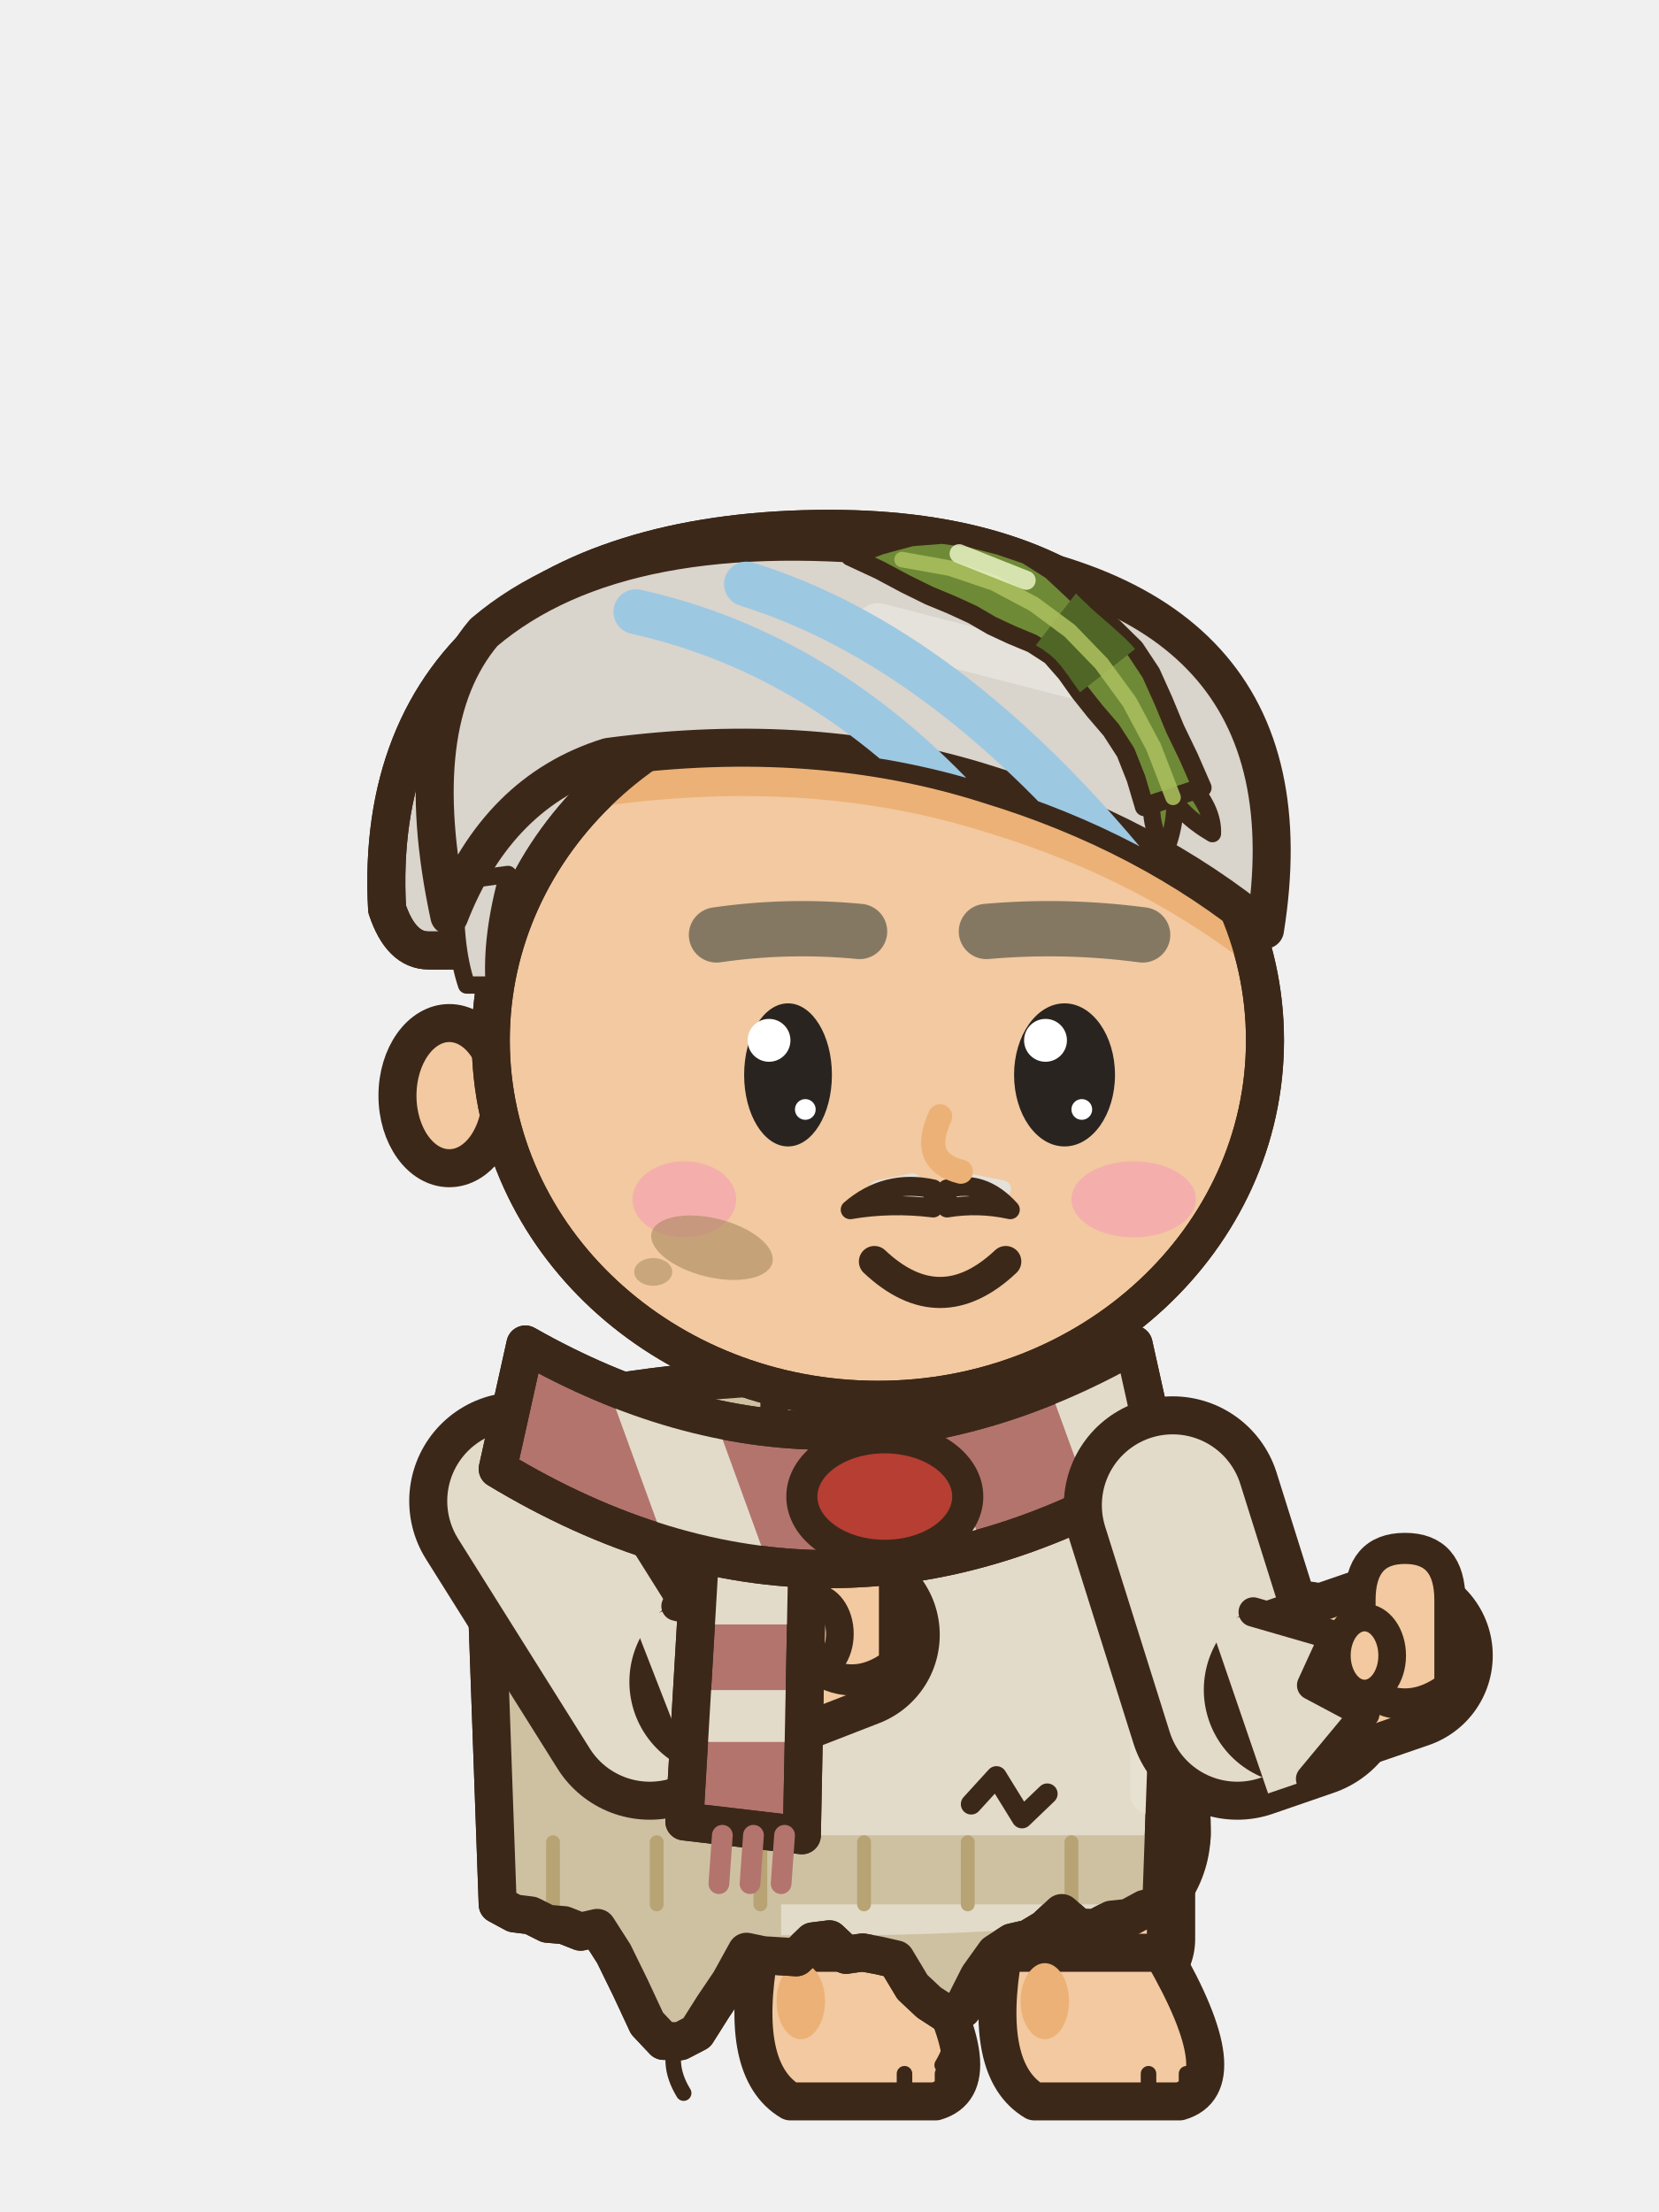
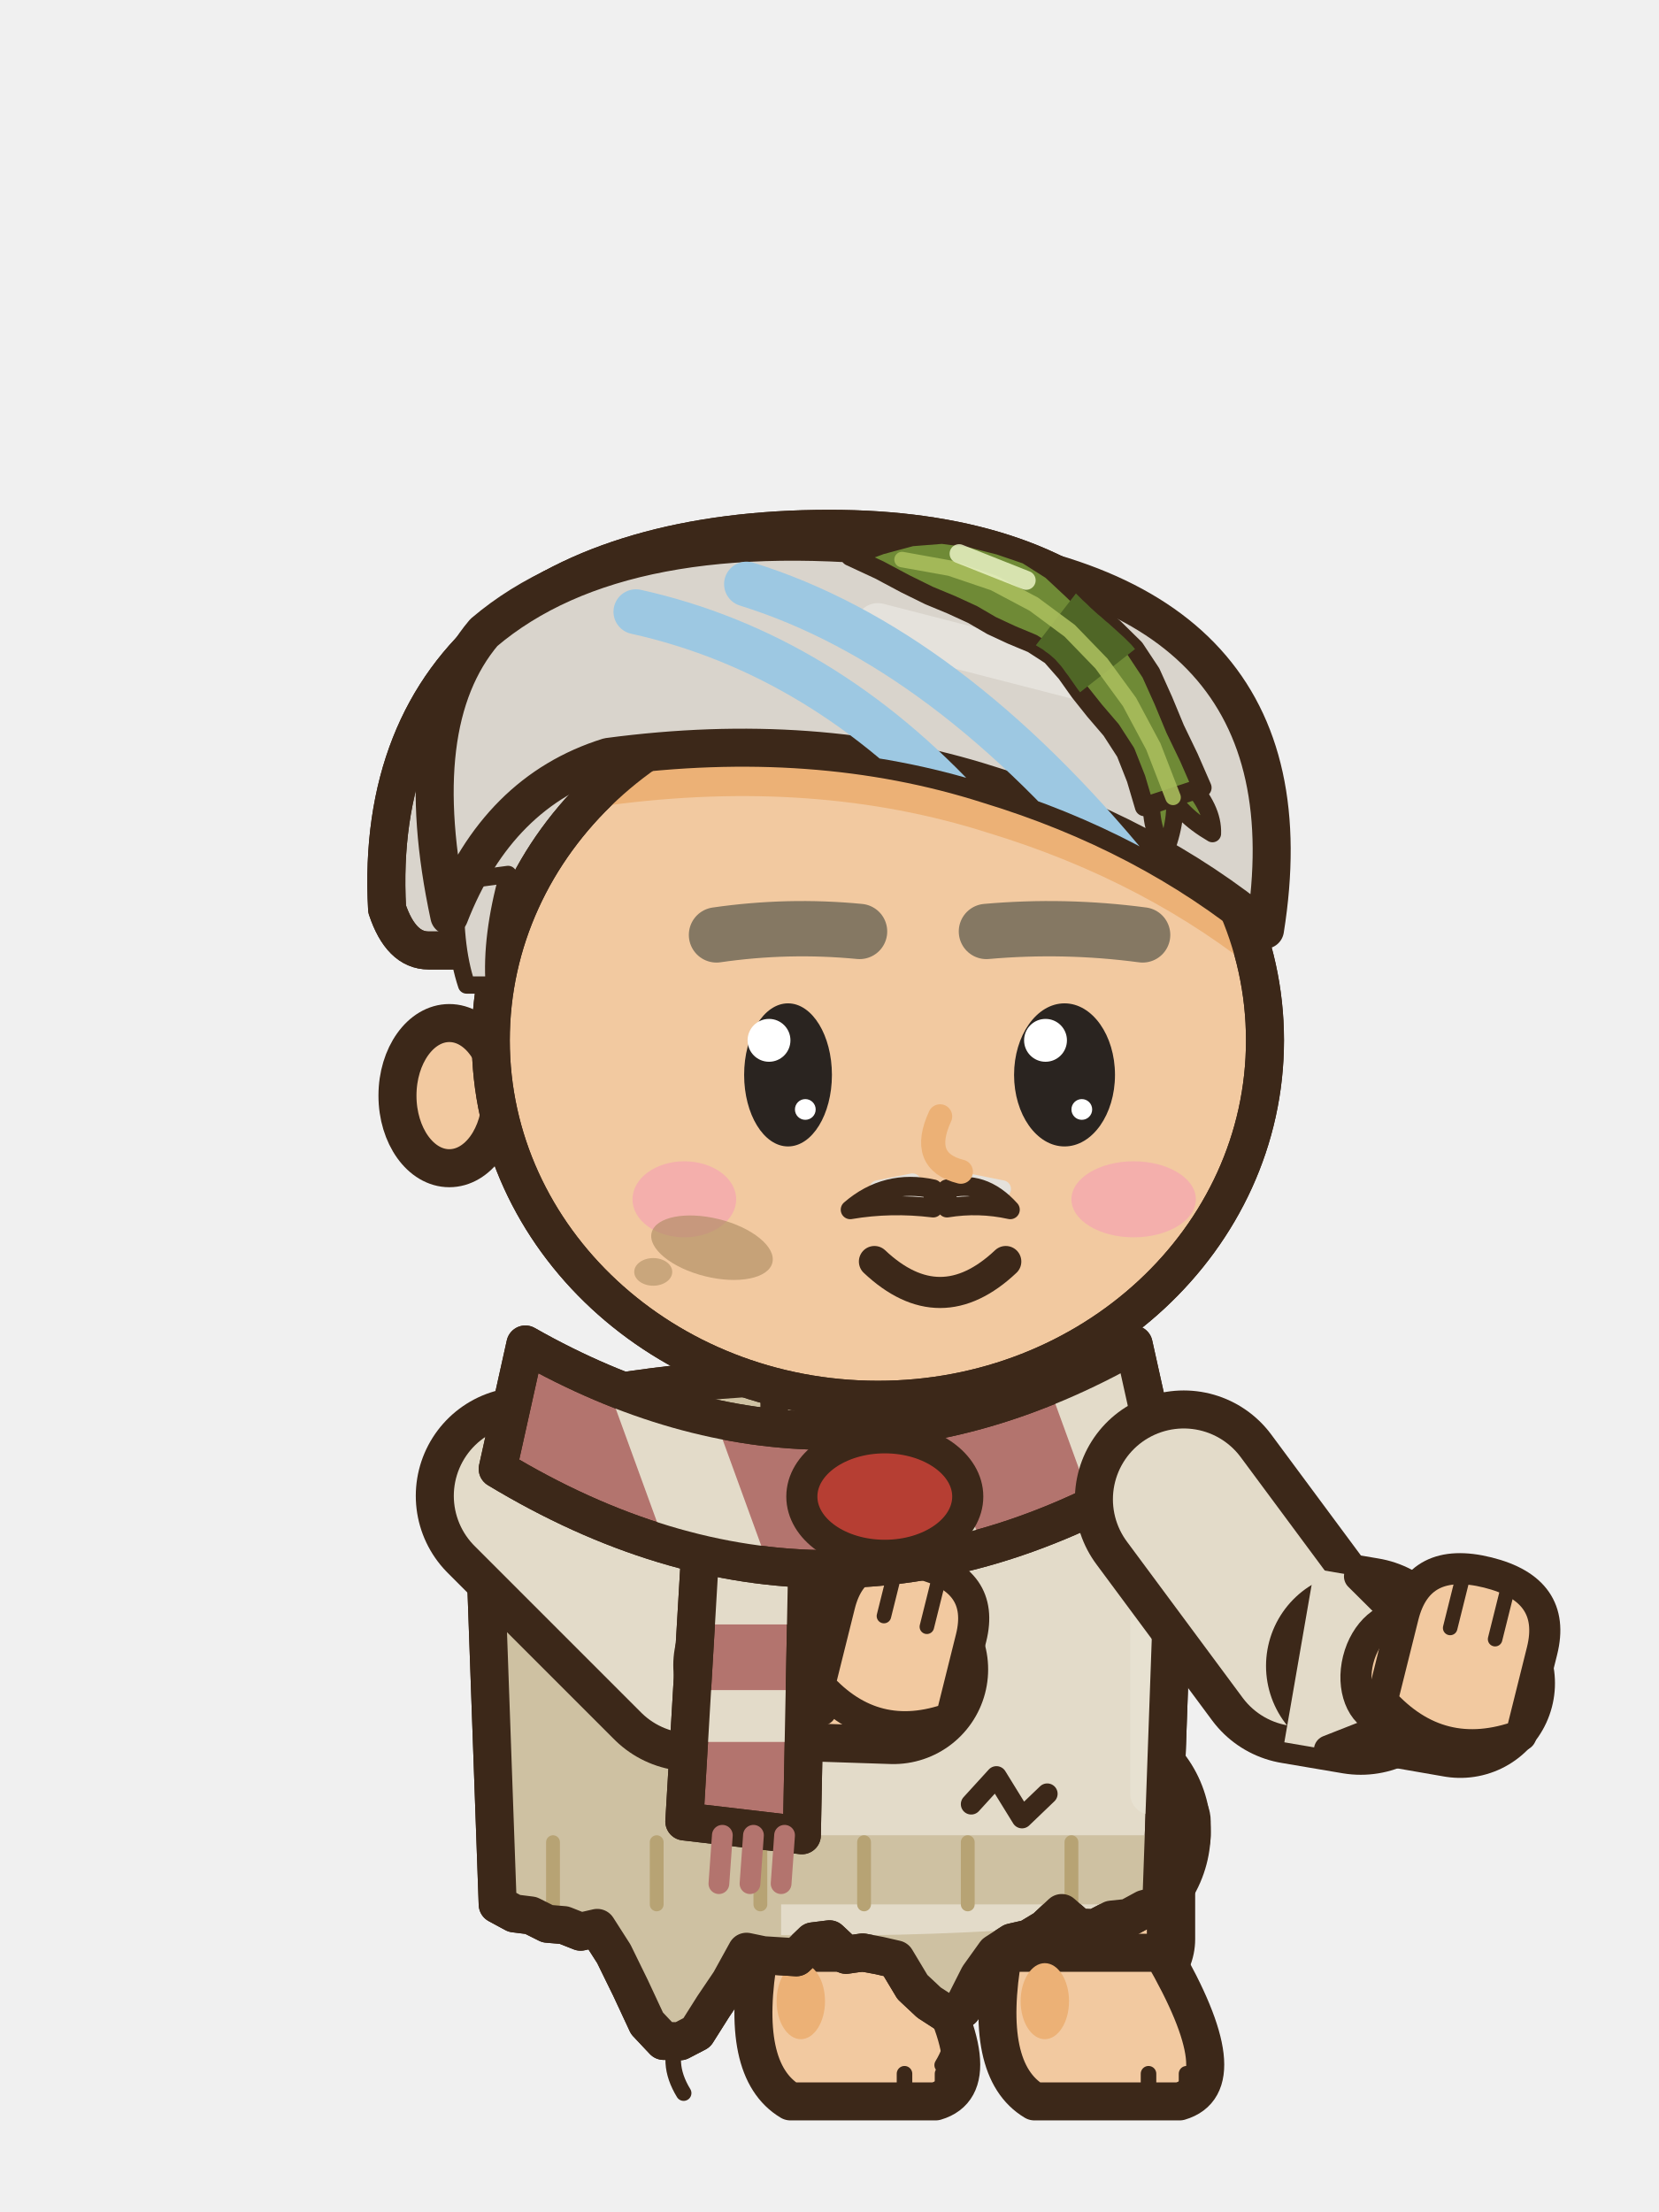
<svg xmlns="http://www.w3.org/2000/svg" width="48" height="64" viewBox="0 0 48 64">
  <g transform="translate(48 0) scale(-1 1)">
    <line x1="27.93" y1="52.6" x2="23.73" y2="53" stroke="#3C2819" stroke-width="7.4" stroke-linecap="round" />
    <line x1="27.93" y1="52.6" x2="23.73" y2="53" stroke="#83535C" stroke-width="5.2" stroke-linecap="round" />
    <rect x="21.03" y="53" width="5.4" height="4.7" rx="1.6" fill="#83535C" stroke="#3C2819" stroke-width="1.1" stroke-linejoin="round" stroke-linecap="round" />
    <rect x="24.83" y="53.6" width="1.1" height="3.1" rx="0.5" fill="#734951" />
    <rect x="21.33" y="53.3" width="4.8" height="4.2" fill="#F2C9A0" stroke="#3C2819" stroke-width="1.1" />
    <rect x="21.88" y="53.9" width="3.7" height="3.8" fill="#F2C9A0" />
    <path d="M21.43,56.5 L26.03,56.5 Q26.63,59.9 25.13,60.8 L20.93,60.8 Q19.23,60.3 21.43,56.5 Z" fill="#F2C9A0" stroke="#3C2819" stroke-width="1.1" stroke-linejoin="round" stroke-linecap="round" />
    <ellipse cx="24.83" cy="57.9" rx="0.7" ry="1.1" fill="#ECB176" stroke="none" />
    <line x1="20.73" y1="60" x2="20.73" y2="60.6" stroke="#3C2819" stroke-width="0.45" stroke-linecap="round" />
    <line x1="21.83" y1="60" x2="21.83" y2="60.6" stroke="#3C2819" stroke-width="0.45" stroke-linecap="round" />
    <rect x="20.53" y="51.9" width="6.4" height="2" rx="0.8" fill="#83535C" stroke="#3C2819" stroke-width="1" />
    <line x1="21.23" y1="53.1" x2="26.23" y2="53.1" stroke="#734951" stroke-width="0.5" stroke-linecap="round" />
    <line x1="20.87" y1="52.6" x2="16.67" y2="53" stroke="#3C2819" stroke-width="7.4" stroke-linecap="round" />
    <line x1="20.87" y1="52.6" x2="16.67" y2="53" stroke="#83535C" stroke-width="5.2" stroke-linecap="round" />
    <rect x="13.97" y="53" width="5.4" height="4.7" rx="1.6" fill="#83535C" stroke="#3C2819" stroke-width="1.1" stroke-linejoin="round" stroke-linecap="round" />
    <rect x="17.77" y="53.6" width="1.1" height="3.1" rx="0.5" fill="#734951" />
    <rect x="14.27" y="53.3" width="4.8" height="4.2" fill="#F2C9A0" stroke="#3C2819" stroke-width="1.1" />
    <rect x="14.82" y="53.9" width="3.7" height="3.8" fill="#F2C9A0" />
    <path d="M14.37,56.5 L18.97,56.5 Q19.57,59.9 18.07,60.8 L13.87,60.8 Q12.17,60.3 14.37,56.5 Z" fill="#F2C9A0" stroke="#3C2819" stroke-width="1.1" stroke-linejoin="round" stroke-linecap="round" />
    <ellipse cx="17.77" cy="57.9" rx="0.7" ry="1.1" fill="#ECB176" stroke="none" />
    <line x1="13.67" y1="60" x2="13.67" y2="60.6" stroke="#3C2819" stroke-width="0.45" stroke-linecap="round" />
    <line x1="14.77" y1="60" x2="14.77" y2="60.6" stroke="#3C2819" stroke-width="0.45" stroke-linecap="round" />
    <rect x="13.47" y="51.9" width="6.4" height="2" rx="0.8" fill="#83535C" stroke="#3C2819" stroke-width="1" />
    <line x1="14.17" y1="53.1" x2="19.17" y2="53.1" stroke="#734951" stroke-width="0.5" stroke-linecap="round" />
    <g transform="translate(0 5.3)">
      <g transform="translate(0 3.2)">
        <path d="M13.9,32.6 Q24,30 34.1,32.6 Q33.85,39.6 33.6,46.6 L33.12,46.86 L32.64,46.92 L32.16,47.16 L31.68,47.2 L31.2,47.39 L30.72,47.28 L30.24,48.03 L29.76,49.01 L29.28,50.04 L28.8,50.55 L28.32,50.56 L27.84,50.31 L27.36,49.55 L26.88,48.84 L26.4,47.97 L25.92,48.07 L25.44,48.1 L24.96,48.13 L24.48,47.67 L24,47.61 L23.52,48.06 L23.04,47.99 L22.56,48.08 L22.08,48.19 L21.6,48.99 L21.12,49.44 L20.64,49.75 L20.16,49.63 L19.68,48.68 L19.2,48.01 L18.72,47.7 L18.24,47.59 L17.76,47.3 L17.28,46.85 L16.8,47.27 L16.32,47.29 L15.84,47.04 L15.36,46.99 L14.88,46.73 L14.4,46.6 Q14.15,39.6 13.9,32.6 Z" fill="#E3DBC9" stroke="#3C2819" stroke-width="1.1" stroke-linejoin="round" stroke-linecap="round" />
        <clipPath id="a7nnseassistendre1t">
          <path d="M13.9,32.6 Q24,30 34.1,32.6 Q33.85,39.6 33.6,46.6 L33.12,46.86 L32.64,46.92 L32.16,47.16 L31.68,47.2 L31.2,47.39 L30.72,47.28 L30.24,48.03 L29.76,49.01 L29.28,50.04 L28.8,50.55 L28.32,50.56 L27.84,50.31 L27.36,49.55 L26.88,48.84 L26.4,47.97 L25.92,48.07 L25.44,48.1 L24.96,48.13 L24.48,47.67 L24,47.61 L23.52,48.06 L23.04,47.99 L22.56,48.08 L22.08,48.19 L21.6,48.99 L21.12,49.44 L20.64,49.75 L20.16,49.63 L19.68,48.68 L19.2,48.01 L18.72,47.7 L18.24,47.59 L17.76,47.3 L17.28,46.85 L16.8,47.27 L16.32,47.29 L15.84,47.04 L15.36,46.99 L14.88,46.73 L14.4,46.6 Q14.15,39.6 13.9,32.6 Z" />
        </clipPath>
        <g clip-path="url(#a7nnseassistendre1t)">
          <rect x="25.4" y="30" width="14" height="22" fill="#CEC1A2" />
          <path d="M8,46 Q24,49 40,46 L40,52 L8,52 Z" fill="#CEC1A2" />
          <rect x="14" y="34" width="1.3" height="10" rx="0.6" fill="#E7E1D1" />
          <rect x="6" y="44.6" width="36" height="2" fill="#CEC1A2" />
          <line x1="17" y1="44.8" x2="17" y2="46.6" stroke="#B7A374" stroke-width="0.4" stroke-linecap="round" />
          <line x1="20" y1="44.8" x2="20" y2="46.6" stroke="#B7A374" stroke-width="0.4" stroke-linecap="round" />
          <line x1="23" y1="44.8" x2="23" y2="46.6" stroke="#B7A374" stroke-width="0.4" stroke-linecap="round" />
          <line x1="26" y1="44.8" x2="26" y2="46.6" stroke="#B7A374" stroke-width="0.4" stroke-linecap="round" />
          <line x1="29" y1="44.8" x2="29" y2="46.6" stroke="#B7A374" stroke-width="0.4" stroke-linecap="round" />
          <line x1="32" y1="44.8" x2="32" y2="46.6" stroke="#B7A374" stroke-width="0.4" stroke-linecap="round" />
        </g>
        <path d="M13.9,32.6 Q24,30 34.1,32.6 Q33.85,39.6 33.6,46.6 L33.12,46.86 L32.64,46.92 L32.16,47.16 L31.68,47.2 L31.2,47.39 L30.72,47.28 L30.24,48.03 L29.76,49.01 L29.28,50.04 L28.8,50.55 L28.32,50.56 L27.84,50.31 L27.36,49.55 L26.88,48.84 L26.4,47.97 L25.92,48.07 L25.44,48.1 L24.96,48.13 L24.48,47.67 L24,47.61 L23.52,48.06 L23.04,47.99 L22.56,48.08 L22.08,48.19 L21.6,48.99 L21.12,49.44 L20.64,49.75 L20.16,49.63 L19.68,48.68 L19.2,48.01 L18.72,47.7 L18.24,47.59 L17.76,47.3 L17.28,46.85 L16.8,47.27 L16.32,47.29 L15.84,47.04 L15.36,46.99 L14.88,46.73 L14.4,46.6 Q14.15,39.6 13.9,32.6 Z" fill="none" stroke="#3C2819" stroke-width="1.1" stroke-linejoin="round" stroke-linecap="round" />
        <path d="M28.32,50.36 q0.45,0.8 -0.1,1.7" fill="none" stroke="#3C2819" stroke-width=".45" stroke-linecap="round" />
        <path d="M20.64,49.55 q-0.45,0.8 0.1,1.7" fill="none" stroke="#3C2819" stroke-width=".45" stroke-linecap="round" />
        <path d="M17.6,31.4 Q21.6,34.6 25.6,31.4 L25.6,32.8 Q21.6,36 17.6,32.8 Z" fill="#CEC1A2" stroke="#3C2819" stroke-width="0.8" stroke-linejoin="round" stroke-linecap="round" />
      </g>
      <path d="M27.95,43.2 L27.56,43.66 L27,44.02 L26.28,43.85 L25.72,43.48 L25.89,42.96 L26.24,42.5 L26.98,42.47 L27.68,42.67 Z" fill="#CEC1A2" stroke="#3C2819" stroke-width="0.55" stroke-linejoin="round" />
      <path d="M27.03,43.96 q0.3,0.8 -0.2,1.5" fill="none" stroke="#3C2819" stroke-width="0.4" stroke-linecap="round" />
      <path d="M17.7,46.6 L18.43,47.3 L19.17,46.1 L19.9,46.9" fill="none" stroke="#3C2819" stroke-width="0.6" stroke-linecap="round" stroke-linejoin="round" />
    </g>
-     <path d="M33.01,43.43 L29.2,49.5 L27.05,48.66" fill="none" stroke="#3C2819" stroke-width="6.3" stroke-linecap="round" stroke-linejoin="round" />
-     <path d="M33.01,43.43 L29.2,49.5 L27.05,48.66" fill="none" stroke="#E3DBC9" stroke-width="4.1" stroke-linecap="round" stroke-linejoin="round" />
-     <path d="M27.05,48.66 L23.55,47.3" fill="none" stroke="#3C2819" stroke-width="5.48" stroke-linecap="round" stroke-linejoin="round" />
-     <path d="M27.05,48.66 L23.55,47.3" fill="none" stroke="#F2C9A0" stroke-width="3.28" stroke-linecap="round" stroke-linejoin="round" />
-     <path d="M29.66,46.94 L28.44,46.47 L26.07,47.05 L26.68,48.52 L25.1,49.27 L26.59,51.22 L27.81,51.69 Z" fill="#E3DBC9" />
-     <path d="M28.44,46.47 L26.07,47.05 L26.68,48.52 L25.1,49.27 L26.59,51.22" fill="none" stroke="#3C2819" stroke-width="0.85" stroke-linecap="round" stroke-linejoin="round" />
-     <path d="M22.12,48.13 L22.12,45.75 Q22.12,44.33 23.35,44.33 Q24.59,44.33 24.59,45.75 L24.59,48.13 Q23.35,49.08 22.12,48.13 Z" fill="#F2C9A0" stroke="#3C2819" stroke-width="0.9" stroke-linejoin="round" stroke-linecap="round" />
-     <ellipse cx="24.46" cy="47.27" rx="0.76" ry="1.05" fill="#F2C9A0" stroke="#3C2819" stroke-width="0.8" stroke-linejoin="round" stroke-linecap="round" />
+     <path d="M32.82,43.28 L28,48.1 L25.78,48.18" fill="none" stroke="#3C2819" stroke-width="6.3" stroke-linecap="round" stroke-linejoin="round" />
+     <path d="M32.82,43.28 L28,48.1 L25.78,48.18" fill="none" stroke="#E3DBC9" stroke-width="4.1" stroke-linecap="round" stroke-linejoin="round" />
+     <path d="M25.78,48.18 L22.15,48.3" fill="none" stroke="#3C2819" stroke-width="5.48" stroke-linecap="round" stroke-linejoin="round" />
+     <path d="M25.78,48.18 L22.15,48.3" fill="none" stroke="#F2C9A0" stroke-width="3.28" stroke-linecap="round" stroke-linejoin="round" />
+     <path d="M27.49,45.57 L26.19,45.61 L24.24,47.08 L25.38,48.19 L24.22,49.5 L26.36,50.71 L27.66,50.66 Z" fill="#E3DBC9" />
+     <path d="M26.19,45.61 L24.24,47.08 L25.38,48.19 L24.22,49.5 L26.36,50.71" fill="none" stroke="#3C2819" stroke-width="0.85" stroke-linecap="round" stroke-linejoin="round" />
+     <g transform="rotate(-14 22.15 48.3)">
+       <ellipse cx="24.01" cy="48.33" rx="1.01" ry="1.43" fill="#F2C9A0" stroke="#3C2819" stroke-width="0.9" stroke-linejoin="round" stroke-linecap="round" />
+       <path d="M20.19,49.26 L20.19,46.87 Q20.19,45.15 22.15,45.15 Q24.11,45.15 24.11,46.87 L24.11,49.26 Q22.15,50.58 20.19,49.26 Z" fill="#F2C9A0" stroke="#3C2819" stroke-width="0.9" stroke-linejoin="round" stroke-linecap="round" />
+       <line x1="21.51" y1="45.5" x2="21.51" y2="46.87" stroke="#3C2819" stroke-width="0.42" stroke-linecap="round" />
+       <line x1="22.79" y1="45.5" x2="22.79" y2="46.87" stroke="#3C2819" stroke-width="0.42" stroke-linecap="round" />
+     </g>
    <g transform="translate(0 5.3)">
      <g transform="translate(0 3.2)">
        <path d="M24.6,34.4 L27.6,34 L28.2,44.2 L24.8,44.6 Z" fill="#B3746E" stroke="#3C2819" stroke-width="1.1" stroke-linejoin="round" stroke-linecap="round" />
        <clipPath id="a7nnseassistendre1pse">
          <path d="M24.6,34.4 L27.6,34 L28.2,44.2 L24.8,44.6 Z" />
        </clipPath>
        <g clip-path="url(#a7nnseassistendre1pse)">
          <rect x="23.6" y="37" width="7" height="1.5" fill="#E3DBC9" />
          <rect x="23.6" y="40.4" width="7" height="1.5" fill="#E3DBC9" />
        </g>
        <path d="M24.6,34.4 L27.6,34 L28.2,44.2 L24.8,44.6 Z" fill="none" stroke="#3C2819" stroke-width="1.1" stroke-linejoin="round" stroke-linecap="round" />
        <line x1="25.3" y1="44.6" x2="25.4" y2="46" stroke="#B3746E" stroke-width="0.6" stroke-linecap="round" />
        <line x1="26.2" y1="44.6" x2="26.3" y2="46" stroke="#B3746E" stroke-width="0.6" stroke-linecap="round" />
        <line x1="27.1" y1="44.6" x2="27.2" y2="46" stroke="#B3746E" stroke-width="0.6" stroke-linecap="round" />
        <path d="M15.2,30.4 Q24,35.4 32.8,30.4 L33.6,34 Q24,39.8 14.4,34 Z" fill="#B3746E" stroke="#3C2819" stroke-width="1.1" stroke-linejoin="round" stroke-linecap="round" />
        <clipPath id="a7nnseassistendre1ese">
          <path d="M15.2,30.4 Q24,35.4 32.8,30.4 L33.6,34 Q24,39.8 14.4,34 Z" />
        </clipPath>
        <g clip-path="url(#a7nnseassistendre1ese)">
          <rect x="8" y="20.8" width="2.6" height="30" fill="#E3DBC9" transform="rotate(20 24 35.8)" />
          <rect x="14" y="20.8" width="2.6" height="30" fill="#E3DBC9" transform="rotate(20 24 35.8)" />
          <rect x="20" y="20.8" width="2.6" height="30" fill="#E3DBC9" transform="rotate(20 24 35.8)" />
          <rect x="26" y="20.8" width="2.6" height="30" fill="#E3DBC9" transform="rotate(20 24 35.8)" />
          <rect x="32" y="20.8" width="2.6" height="30" fill="#E3DBC9" transform="rotate(20 24 35.8)" />
          <rect x="38" y="20.8" width="2.6" height="30" fill="#E3DBC9" transform="rotate(20 24 35.8)" />
        </g>
        <path d="M15.2,30.4 Q24,35.4 32.8,30.4 L33.6,34 Q24,39.8 14.4,34 Z" fill="none" stroke="#3C2819" stroke-width="1.1" stroke-linejoin="round" stroke-linecap="round" />
        <ellipse cx="22.4" cy="34.8" rx="2.4" ry="1.7" fill="#B63E33" stroke="#3C2819" stroke-width="0.9" stroke-linejoin="round" stroke-linecap="round" />
      </g>
    </g>
-     <path d="M14.07,43.55 L12.2,49.5 L10.43,48.89" fill="none" stroke="#3C2819" stroke-width="6.3" stroke-linecap="round" stroke-linejoin="round" />
-     <path d="M14.07,43.55 L12.2,49.5 L10.43,48.89" fill="none" stroke="#E3DBC9" stroke-width="4.1" stroke-linecap="round" stroke-linejoin="round" />
-     <path d="M10.43,48.89 L7.55,47.9" fill="none" stroke="#3C2819" stroke-width="5.48" stroke-linecap="round" stroke-linejoin="round" />
-     <path d="M10.43,48.89 L7.55,47.9" fill="none" stroke="#F2C9A0" stroke-width="3.28" stroke-linecap="round" stroke-linejoin="round" />
-     <path d="M12.96,47.07 L11.74,46.64 L9.39,47.32 L10.05,48.76 L8.51,49.58 L10.08,51.47 L11.31,51.89 Z" fill="#E3DBC9" />
-     <path d="M11.74,46.64 L9.39,47.32 L10.05,48.76 L8.51,49.58 L10.08,51.47" fill="none" stroke="#3C2819" stroke-width="0.85" stroke-linecap="round" stroke-linejoin="round" />
-     <path d="M6.05,48.8 L6.05,46.3 Q6.05,44.8 7.35,44.8 Q8.65,44.8 8.65,46.3 L8.65,48.8 Q7.35,49.8 6.05,48.8 Z" fill="#F2C9A0" stroke="#3C2819" stroke-width="0.9" stroke-linejoin="round" stroke-linecap="round" />
-     <ellipse cx="8.52" cy="47.9" rx="0.8" ry="1.1" fill="#F2C9A0" stroke="#3C2819" stroke-width="0.8" stroke-linejoin="round" stroke-linecap="round" />
+     <path d="M13.75,43.38 L10.4,47.9 L8.63,48.2" fill="none" stroke="#3C2819" stroke-width="6.3" stroke-linecap="round" stroke-linejoin="round" />
+     <path d="M13.75,43.38 L10.4,47.9 L8.63,48.2" fill="none" stroke="#E3DBC9" stroke-width="4.1" stroke-linecap="round" stroke-linejoin="round" />
+     <path d="M8.63,48.2 L5.75,48.7" fill="none" stroke="#3C2819" stroke-width="5.48" stroke-linecap="round" stroke-linejoin="round" />
+     <path d="M8.63,48.2 L5.75,48.7" fill="none" stroke="#F2C9A0" stroke-width="3.28" stroke-linecap="round" stroke-linejoin="round" />
+     <path d="M9.97,45.39 L8.69,45.61 L6.96,47.33 L8.24,48.27 L7.27,49.73 L9.56,50.63 L10.84,50.41 Z" fill="#E3DBC9" />
+     <path d="M8.69,45.61 L6.96,47.33 L8.24,48.27 L7.27,49.73 L9.56,50.63" fill="none" stroke="#3C2819" stroke-width="0.85" stroke-linecap="round" stroke-linejoin="round" />
+     <g transform="rotate(-14 5.75 48.7)">
+       <ellipse cx="7.72" cy="48.76" rx="1.06" ry="1.51" fill="#F2C9A0" stroke="#3C2819" stroke-width="0.9" stroke-linejoin="round" stroke-linecap="round" />
+       <path d="M3.68,49.74 L3.68,47.22 Q3.68,45.4 5.75,45.4 Q7.82,45.4 7.82,47.22 L7.82,49.74 Q5.75,51.14 3.68,49.74 Z" fill="#F2C9A0" stroke="#3C2819" stroke-width="0.9" stroke-linejoin="round" stroke-linecap="round" />
+       <line x1="5.08" y1="45.75" x2="5.08" y2="47.22" stroke="#3C2819" stroke-width="0.42" stroke-linecap="round" />
+       <line x1="6.42" y1="45.75" x2="6.42" y2="47.22" stroke="#3C2819" stroke-width="0.42" stroke-linecap="round" />
+     </g>
    <g transform="translate(0 5.3)">
      <g transform="translate(0 3.2)">
        <path d="M12.8,17.8 C12.2,10.6 16.4,6.8 24,6.8 C32.2,6.8 37.2,10.6 36.8,17.8 Q36.4,19 35.6,19 L14,19 Q13.2,19 12.8,17.8 Z" fill="#D9D4CC" stroke="#3C2819" stroke-width="1.1" stroke-linejoin="round" stroke-linecap="round" />
        <clipPath id="a7nnseassistendre1h">
          <path d="M12.8,17.8 C12.2,10.6 16.4,6.8 24,6.8 C32.2,6.8 37.2,10.6 36.8,17.8 Q36.4,19 35.6,19 L14,19 Q13.2,19 12.8,17.8 Z" />
        </clipPath>
        <g clip-path="url(#a7nnseassistendre1h)">
          <rect x="8" y="24.6" width="32" height="10" fill="#AA9F8D" />
        </g>
        <path d="M12.8,17.8 C12.2,10.6 16.4,6.8 24,6.8 C32.2,6.8 37.2,10.6 36.8,17.8 Q36.4,19 35.6,19 L14,19 Q13.2,19 12.8,17.8 Z" fill="none" stroke="#3C2819" stroke-width="1.1" stroke-linejoin="round" stroke-linecap="round" />
        <ellipse cx="35" cy="23.2" rx="1.5" ry="2.1" fill="#F2C9A0" stroke="#3C2819" stroke-width="1.1" stroke-linejoin="round" stroke-linecap="round" />
        <path d="M11.4,21.6 a11.2,10.4 0 1,0 22.4,0 a11.2,10.4 0 1,0 -22.4,0 Z" fill="#F2C9A0" stroke="#3C2819" stroke-width="1.1" stroke-linejoin="round" stroke-linecap="round" />
        <clipPath id="a7nnseassistendre1f">
          <path d="M11.4,21.6 a11.2,10.4 0 1,0 22.4,0 a11.2,10.4 0 1,0 -22.4,0 Z" />
        </clipPath>
        <g clip-path="url(#a7nnseassistendre1f)">
          <path d="M11.4,18.4 Q9.8,8.4 21.4,7.4 Q30,6.4 34,9.8 Q36.2,12.4 35,18 Q33.6,14.4 30.4,13.4 Q24.4,12.6 19.4,14.2 Q14.8,15.6 11.4,18.4 Z" fill="#ECB176" transform="translate(0 1.4)" />
          <ellipse cx="15.2" cy="26.2" rx="1.8" ry="1.1" fill="#F4AFAC" stroke="none" />
          <ellipse cx="28.2" cy="26.2" rx="1.5" ry="1.1" fill="#F4AFAC" stroke="none" />
        </g>
        <path d="M11.4,21.6 a11.2,10.4 0 1,0 22.4,0 a11.2,10.4 0 1,0 -22.4,0 Z" fill="none" stroke="#3C2819" stroke-width="1.1" stroke-linejoin="round" stroke-linecap="round" />
        <path d="M20.6,25.9 Q19.58,25.6 18.77,26.5 Q19.68,26.3 20.6,26.45 Z M21,25.9 Q22.36,25.6 23.4,26.5 Q22.23,26.3 21,26.45 Z" fill="#D9D4CC" stroke="none" />
        <clipPath id="a7nnseassistendre1mstse">
          <path d="M20.6,25.9 Q19.58,25.6 18.77,26.5 Q19.68,26.3 20.6,26.45 Z M21,25.9 Q22.36,25.6 23.4,26.5 Q22.23,26.3 21,26.45 Z" />
        </clipPath>
        <g clip-path="url(#a7nnseassistendre1mstse)">
          <rect x="14.8" y="26.35" width="12" height="4" fill="#9C8F7A" />
        </g>
        <line x1="19" y1="25.9" x2="20" y2="25.7" stroke="#E4E1DB" stroke-width="0.5" stroke-linecap="round" />
        <line x1="21.6" y1="25.7" x2="22.6" y2="25.9" stroke="#E4E1DB" stroke-width="0.5" stroke-linecap="round" />
        <path d="M20.6,25.9 Q19.58,25.6 18.77,26.5 Q19.68,26.3 20.6,26.45 Z M21,25.9 Q22.36,25.6 23.4,26.5 Q22.23,26.3 21,26.45 Z" fill="none" stroke="#3C2819" stroke-width="0.55" stroke-linejoin="round" stroke-linecap="round" />
        <path d="M20.8,23.8 Q21.4,25.1 20.2,25.4" fill="none" stroke="#ECB176" stroke-width=".7" stroke-linecap="round" />
        <path d="M34.8,17 Q34.9,18.8 34.5,20 L33.7,20 Q33.8,18.6 33.3,16.8 Z" fill="#D9D4CC" stroke="#3C2819" stroke-width="0.5" stroke-linejoin="round" stroke-linecap="round" />
        <path d="M11.4,18.4 Q9.8,8.4 21.4,7.4 Q30,6.4 34,9.8 Q36.2,12.4 35,18 Q33.6,14.4 30.4,13.4 Q24.4,12.6 19.4,14.2 Q14.8,15.6 11.4,18.4 Z" fill="#D9D4CC" stroke="#3C2819" stroke-width="1.1" stroke-linejoin="round" stroke-linecap="round" />
        <clipPath id="a7nnseassistendre1sf">
          <path d="M11.4,18.4 Q9.8,8.4 21.4,7.4 Q30,6.4 34,9.8 Q36.2,12.4 35,18 Q33.6,14.4 30.4,13.4 Q24.4,12.6 19.4,14.2 Q14.8,15.6 11.4,18.4 Z" />
        </clipPath>
        <g clip-path="url(#a7nnseassistendre1sf)">
          <path d="M29.6,9.2 Q24.2,10.4 20,15 M26.4,8.4 Q20.6,10.2 15.2,16.8" fill="none" stroke="#3C2819" stroke-width="0.5" stroke-linejoin="round" stroke-linecap="round" />
        </g>
        <line x1="15.6" y1="11.4" x2="22.6" y2="9.6" stroke="#E5E2DC" stroke-width="1.3" stroke-linecap="round" />
        <clipPath id="a7nnseassistendre1mcse">
          <path d="M11.4,18.4 Q9.8,8.4 21.4,7.4 Q30,6.4 34,9.8 Q36.2,12.4 35,18 Q33.6,14.4 30.4,13.4 Q24.4,12.6 19.4,14.2 Q14.8,15.6 11.4,18.4 Z" />
        </clipPath>
        <g clip-path="url(#a7nnseassistendre1mcse)">
          <path d="M29.6,9.2 Q24.2,10.4 20,15 M26.4,8.4 Q20.6,10.2 15.2,16.8" fill="none" stroke="#9DC8E2" stroke-width="1.3" stroke-linecap="round" />
        </g>
        <path d="M14.94,18.55 Q17.2,18.25 19.46,18.45" fill="none" stroke="#857863" stroke-width="1.6" stroke-linecap="round" />
        <path d="M27.27,18.55 Q25.2,18.25 23.13,18.45" fill="none" stroke="#857863" stroke-width="1.6" stroke-linecap="round" />
        <ellipse cx="17.2" cy="22.6" rx="1.46" ry="2.07" fill="#2A2420" stroke="none" />
        <ellipse cx="17.75" cy="21.6" rx="0.62" ry="0.62" fill="#FFFFFF" stroke="none" />
        <ellipse cx="16.7" cy="23.6" rx="0.3" ry="0.3" fill="#FFFFFF" stroke="none" />
        <ellipse cx="25.2" cy="22.6" rx="1.27" ry="2.07" fill="#2A2420" stroke="none" />
        <ellipse cx="25.75" cy="21.6" rx="0.62" ry="0.62" fill="#FFFFFF" stroke="none" />
        <ellipse cx="24.7" cy="23.6" rx="0.3" ry="0.3" fill="#FFFFFF" stroke="none" />
        <path d="M18.9,28 Q20.8,29.79 22.7,28" fill="none" stroke="#3C2819" stroke-width="0.9" stroke-linejoin="round" stroke-linecap="round" />
      </g>
    </g>
    <g transform="translate(0 5.3)">
      <g transform="translate(0 3.2)">
        <path d="M13.65,14.08 Q12.89,14.89 12.92,15.62 Q13.88,15.06 14.26,14.29 Z M14.68,14.44 Q14.75,15.55 14.27,16.1 Q13.88,15.06 14.07,14.23 Z" fill="#6F8A36" stroke="#3C2819" stroke-width=".5" stroke-linejoin="round" />
        <path d="M23.4,7.6 L22.52,7.27 L21.63,7.03 L20.74,6.96 L19.9,7.07 L19.08,7.28 L18.29,7.55 L17.58,8 L16.98,8.56 L16.39,9.13 L15.77,9.67 L15.17,10.26 L14.7,10.97 L14.34,11.77 L14,12.59 L13.6,13.42 L13.22,14.29 L14.89,14.84 L15.13,14.03 L15.43,13.27 L15.85,12.62 L16.33,12.06 L16.76,11.52 L17.15,10.97 L17.59,10.47 L18.13,10.12 L18.73,9.87 L19.31,9.6 L19.86,9.28 L20.47,9 L21.12,8.73 L21.81,8.39 L22.56,7.99 L23.4,7.6 Z" fill="#6F8A36" stroke="#3C2819" stroke-width=".55" stroke-linejoin="round" />
        <path d="M16.87,8.67 L16.77,8.77 L16.67,8.87 L16.56,8.97 L16.46,9.07 L16.35,9.17 L16.24,9.27 L16.13,9.36 L16.02,9.46 L15.91,9.55 L15.8,9.65 L15.69,9.75 L15.58,9.85 L15.47,9.95 L15.36,10.06 L15.26,10.16 L15.16,10.28 L16.75,11.53 L16.82,11.44 L16.89,11.34 L16.96,11.24 L17.03,11.14 L17.1,11.04 L17.17,10.95 L17.24,10.85 L17.31,10.76 L17.39,10.67 L17.47,10.58 L17.56,10.5 L17.64,10.43 L17.74,10.36 L17.83,10.29 L17.93,10.23 L18.03,10.17 Z" fill="#4F6626" />
        <path d="M21.9,7.69 L20.51,7.94 L19.24,8.37 L18.09,8.98 L17.05,9.75 L16.13,10.7 L15.32,11.81 L14.63,13.1 L14.06,14.57" fill="none" stroke="#A8BC5C" stroke-width=".45" stroke-linecap="round" opacity=".9" />
        <path d="M20.25,7.52 L18.31,8.29" stroke="#E9F2C4" stroke-width=".55" stroke-linecap="round" opacity=".85" />
        <ellipse cx="27.4" cy="27.6" rx="1.8" ry="0.85" fill="#A8885E" opacity="0.6" transform="rotate(-14 27.4 27.6)" />
        <ellipse cx="29.1" cy="28.3" rx="0.55" ry="0.4" fill="#A8885E" opacity="0.55" />
      </g>
    </g>
  </g>
</svg>
